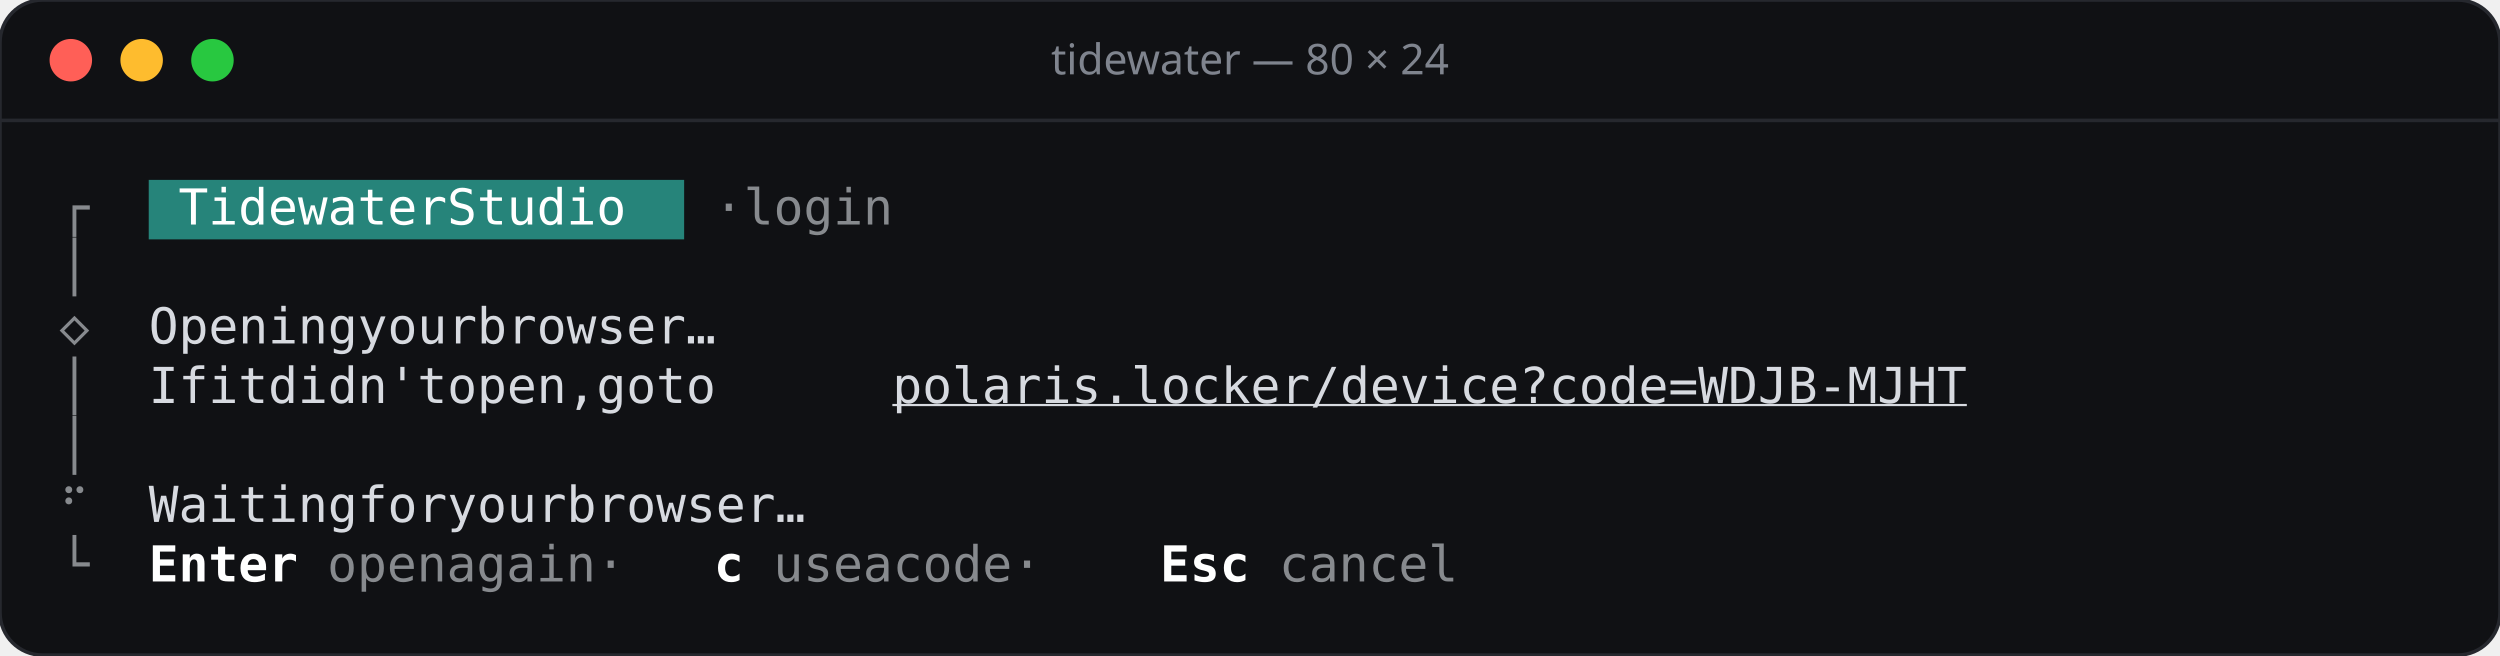
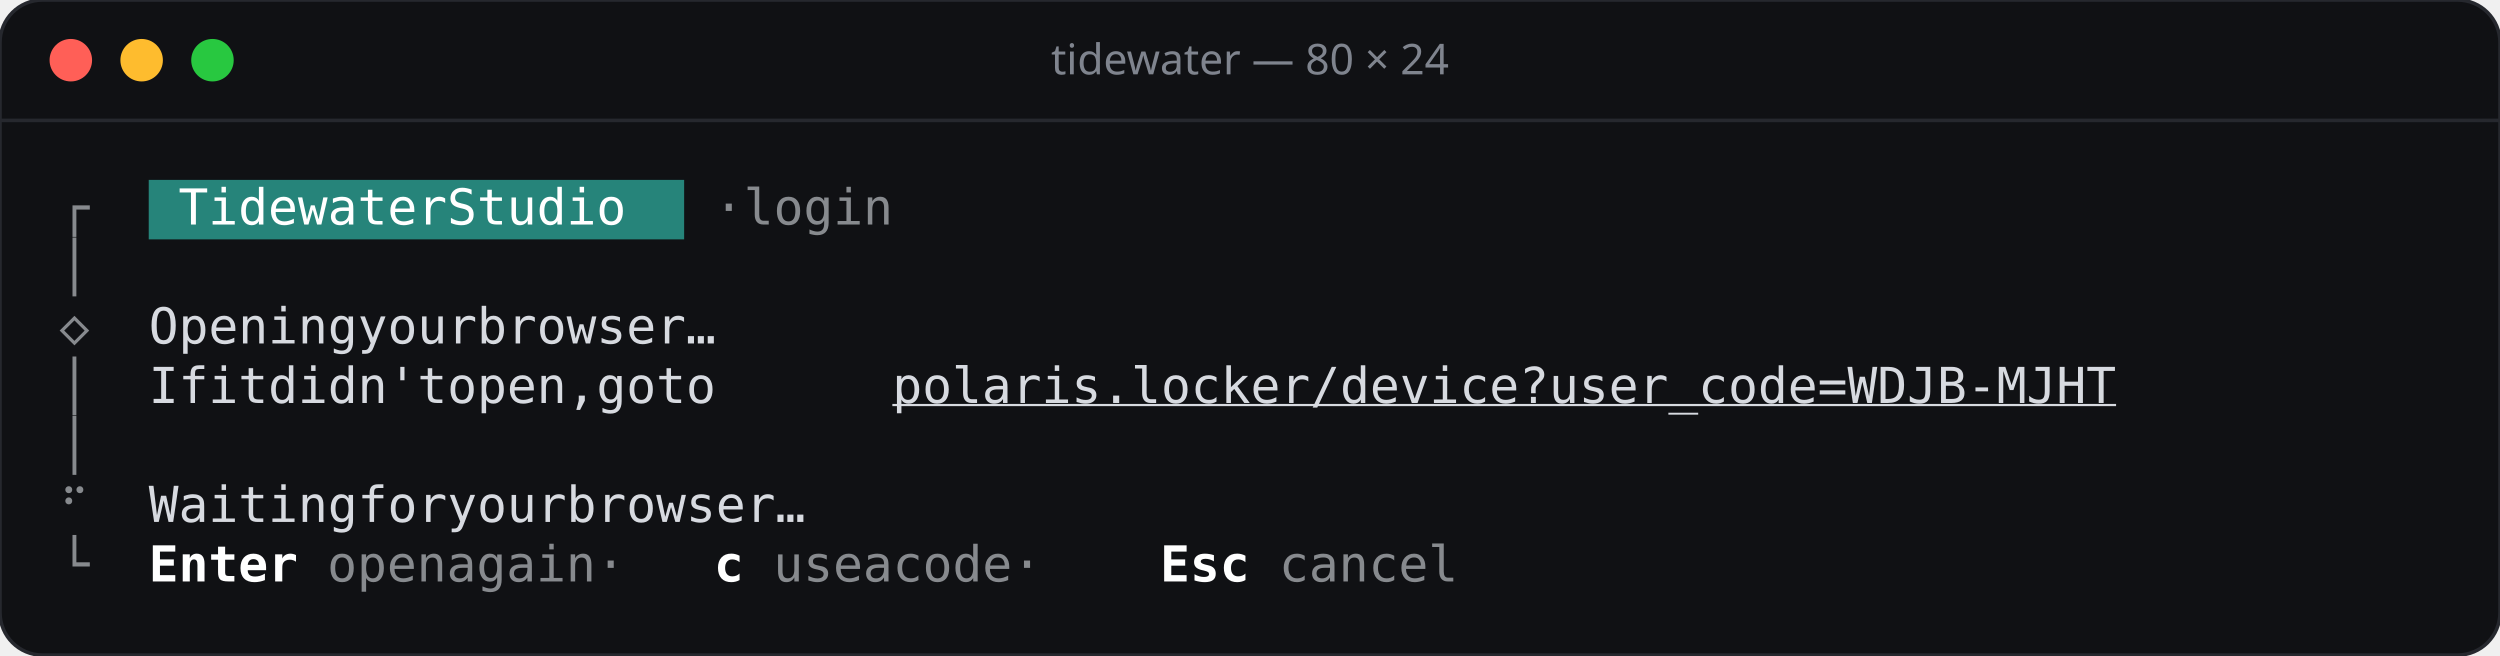
<svg xmlns="http://www.w3.org/2000/svg" width="706" height="185" viewBox="0 0 706 185">
  <rect width="706" height="185" rx="12" fill="#101114" stroke="#26282e" />
  <line x1="0" y1="34" x2="706" y2="34" stroke="#26282e" />
  <circle cx="20" cy="17" r="6" fill="#ff5f57" />
  <circle cx="40" cy="17" r="6" fill="#febc2e" />
  <circle cx="60" cy="17" r="6" fill="#28c840" />
  <text x="353" y="21" text-anchor="middle" font-family="Rubik, system-ui, sans-serif" font-size="12" font-weight="500" fill="#7f848e">tidewater — 80 × 24</text>
  <g font-family="'JetBrains Mono', ui-monospace, monospace" font-size="14">
    <rect x="42.0" y="50.8" width="151.2" height="16.8" fill="#26847a" />
    <text x="16.8" y="63.4" fill="#878a8e">┌</text>
    <text x="50.4 58.8 67.2 75.6 84.0 92.4 100.8 109.2 117.6 134.4 142.8 151.2 159.6 168.0 176.4" y="63.4" fill="#ffffff">TidewaterStudio</text>
    <text x="201.6 218.4 226.8 235.2 243.6 252.0" y="63.4" fill="#878a8e">·login</text>
    <text x="16.8" y="80.2" fill="#878a8e">│</text>
    <text x="16.8" y="97.0" fill="#878a8e">◇</text>
    <text x="42.0 50.4 58.8 67.2 75.6 84.0 92.4 109.2 117.6 126.0 134.4 151.2 159.6 168.0 176.4 184.8 193.2 201.6 210.0" y="97.0" fill="#d7dae0">Openingyourbrowser…</text>
    <text x="16.8" y="113.8" fill="#878a8e">│</text>
    <text x="42.0 50.4 67.2 75.6 92.4 100.8 109.2 117.6 126.0 134.4 151.2 159.6 168.0 176.4 184.8 201.6 210.0 226.8 235.2" y="113.8" fill="#d7dae0">Ifitdidn'topen,goto</text>
-     <text x="252.0 260.4 268.8 277.2 285.6 294.0 302.4 310.8 319.2 327.6 336.0 344.4 352.8 361.2 369.6 378.0 386.4 394.8 403.2 411.6 420.0 428.4 436.8 445.2 453.6 462.0 470.4 478.8 487.2 495.6 504.0 512.4 520.8 529.2 537.6 546.0" y="113.8" fill="#d7dae0" text-decoration="underline">polaris.locker/device?code=WDJB-MJHT</text>
+     <text x="252.0 260.4 268.8 277.2 285.6 294.0 302.4 310.8 319.2 327.6 336.0 344.4 352.8 361.2 369.6 378.0 386.4 394.8 403.2 411.6 420.0 428.4 436.8 445.2 453.6 462.0 470.4 478.8 487.2 495.6 504.0 512.4 520.8 529.2 537.6 546.0 554.4 562.8 571.2 579.6 588.0" y="113.8" fill="#d7dae0" text-decoration="underline">polaris.locker/device?user_code=WDJB-MJHT</text>
    <text x="16.8" y="130.6" fill="#878a8e">│</text>
    <text x="16.8" y="147.4" fill="#878a8e">⠋</text>
    <text x="42.0 50.4 58.8 67.2 75.6 84.0 92.4 109.2 117.6 126.0 142.8 151.2 159.6 168.0 184.8 193.2 201.6 210.0 218.4 226.8 235.2 243.6" y="147.4" fill="#d7dae0">Waitingforyourbrowser…</text>
    <text x="16.8" y="164.2" fill="#878a8e">└</text>
    <text x="42.0 50.4 58.8 67.2 75.6" y="164.2" fill="#ffffff" font-weight="600">Enter</text>
    <text x="92.4 100.8 109.2 117.6 134.4 142.8 151.2 159.6 168.0 184.8" y="164.2" fill="#878a8e">openagain·</text>
    <text x="201.6" y="164.2" fill="#ffffff" font-weight="600">c</text>
    <text x="218.4 226.8 235.2 252.0 268.8 277.2 285.6 294.0 310.8" y="164.2" fill="#878a8e">useacode·</text>
    <text x="327.6 336.0 344.4" y="164.2" fill="#ffffff" font-weight="600">Esc</text>
    <text x="361.2 369.6 378.0 386.4 394.8 403.2" y="164.2" fill="#878a8e">cancel</text>
  </g>
</svg>
